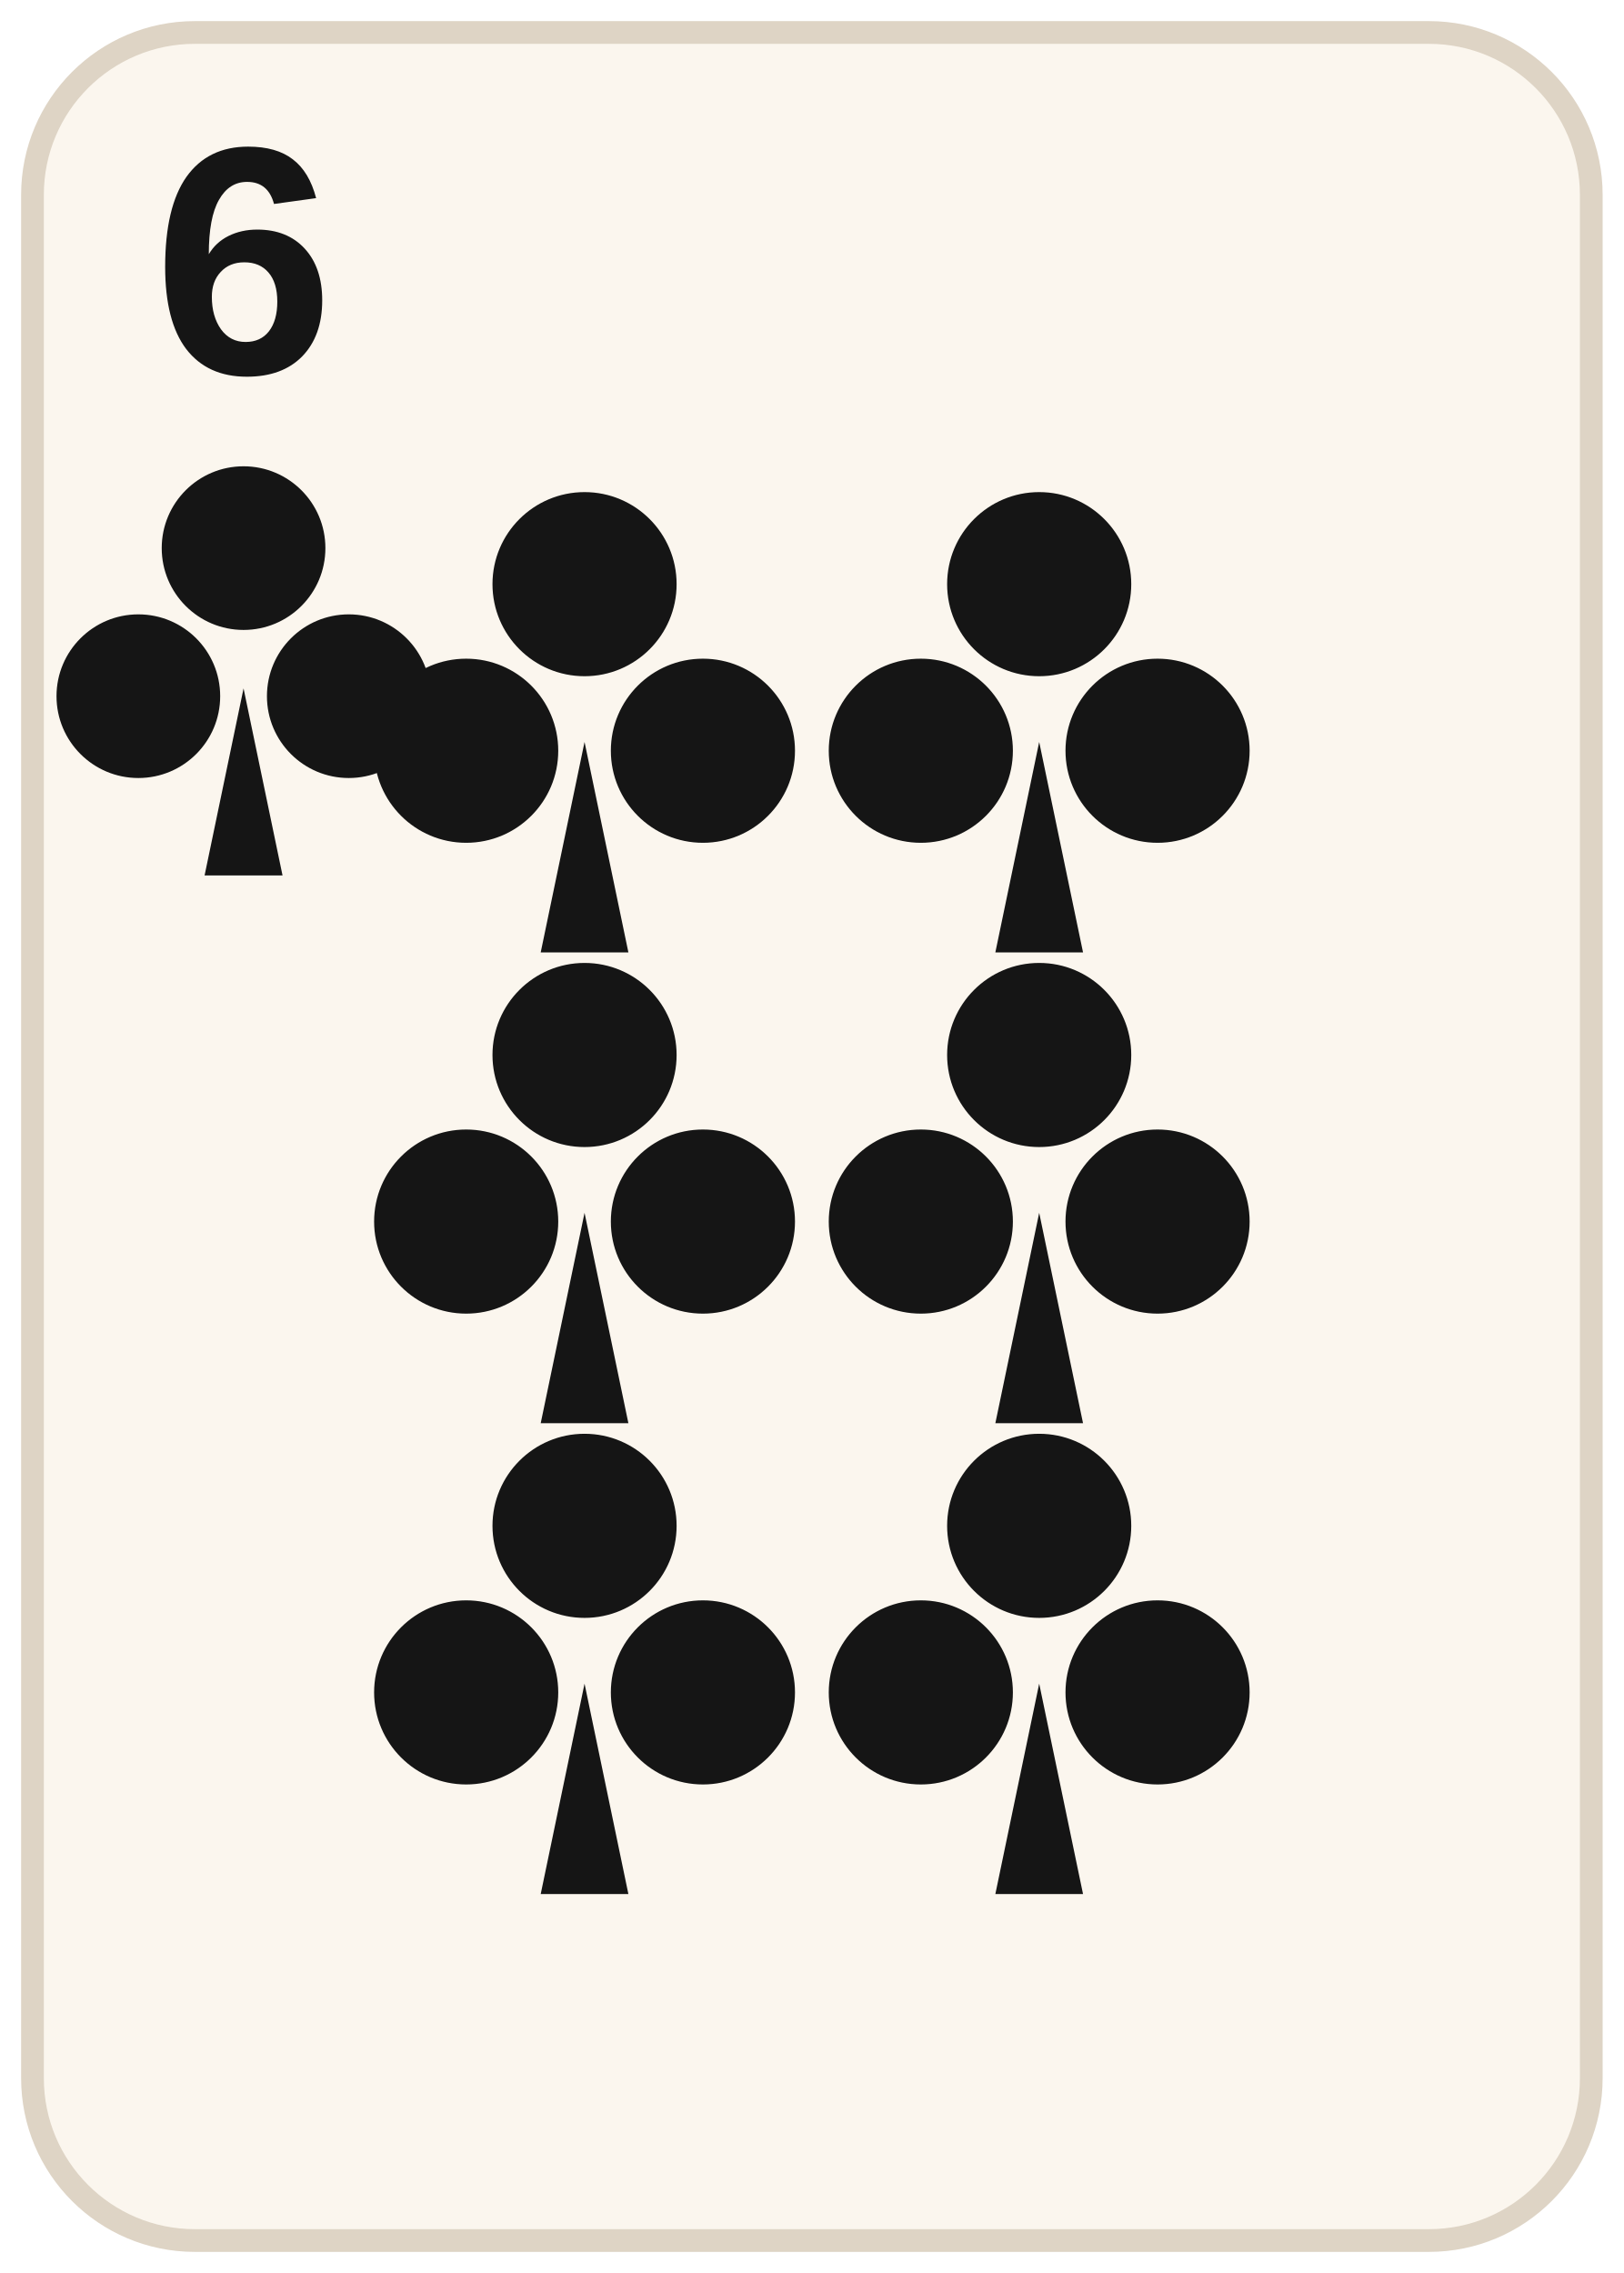
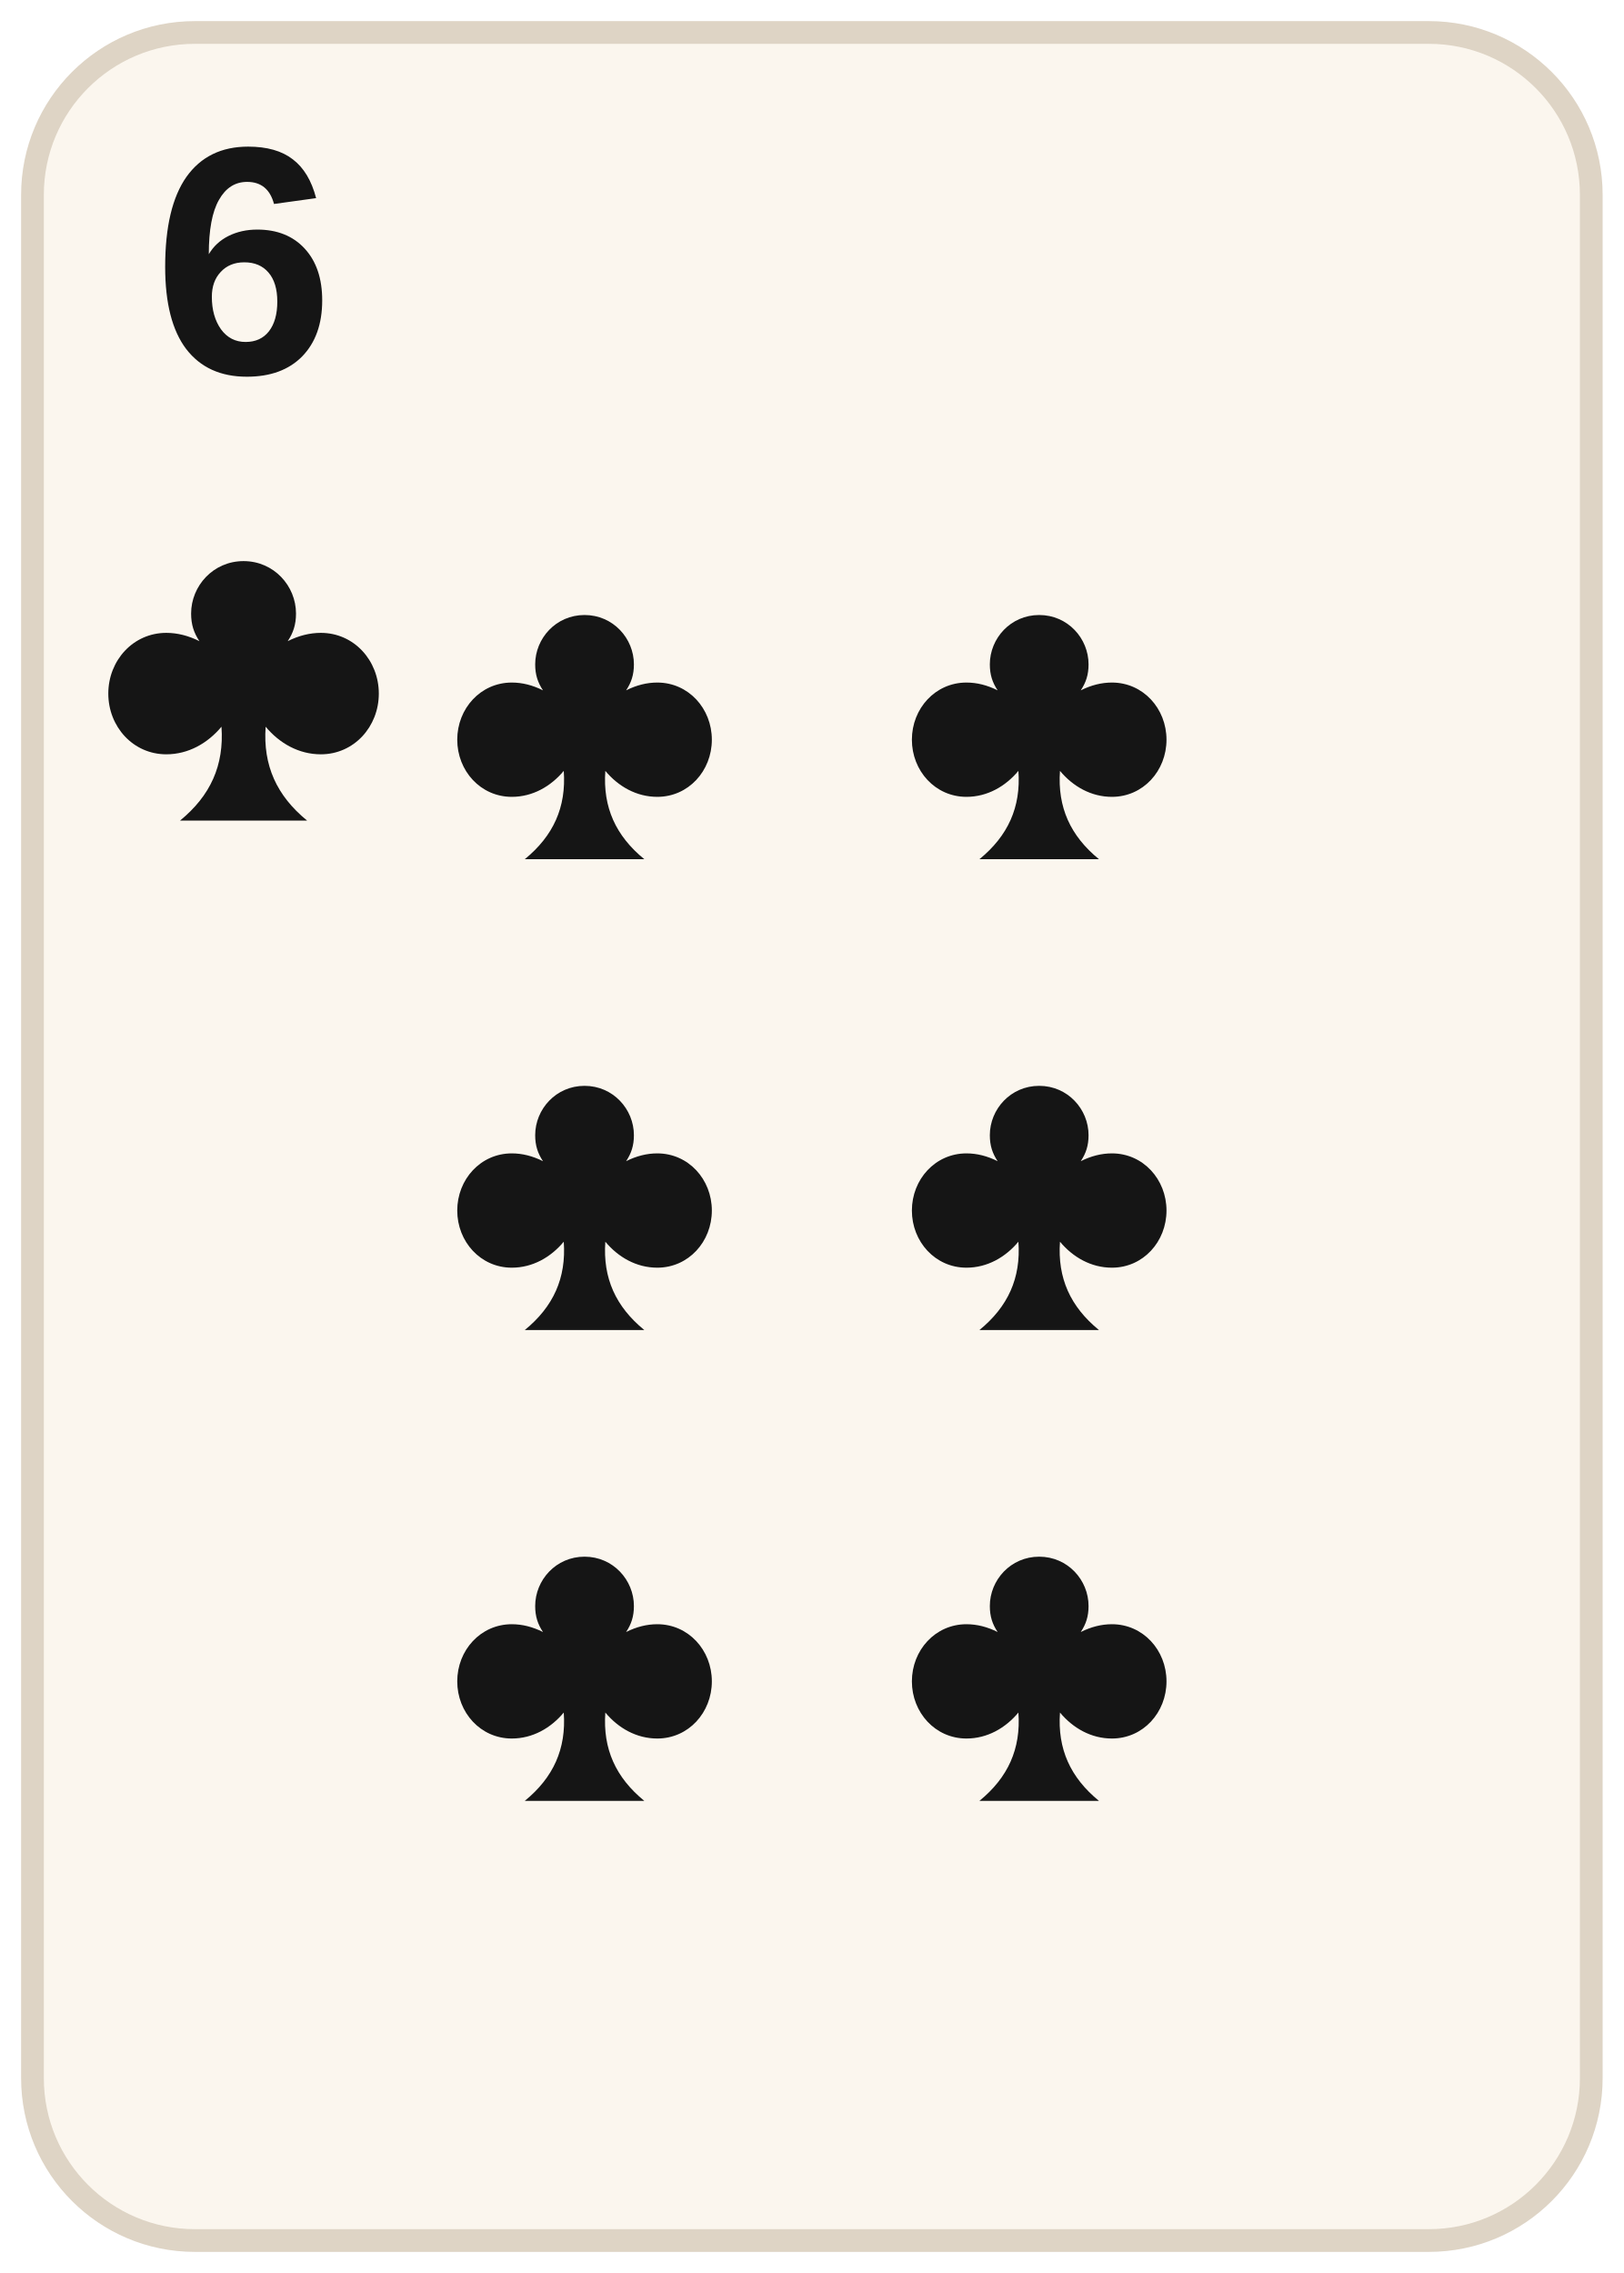
<svg xmlns="http://www.w3.org/2000/svg" viewBox="0 0 100 140" role="img" aria-label="6 of Clubs">
  <rect x="2" y="2" width="96" height="136" rx="10" fill="#fbf6ee" stroke="#ded4c5" stroke-width="1.4" />
  <g font-family="Haskoy,-apple-system,BlinkMacSystemFont,'Segoe UI',Arial,sans-serif">
    <text x="15" y="23" fill="#151515" font-size="20" font-weight="700" text-anchor="middle">6</text>
-     <g fill="#151515" transform="translate(15 40) scale(0.24)">
-       <path d="M-21-26a21 21 0 1 0 42 0 21 21 0 1 0-42 0ZM-48 12a21 21 0 1 0 42 0 21 21 0 1 0-42 0ZM6 12a21 21 0 1 0 42 0 21 21 0 1 0-42 0ZM0 10 10 58H-10Z" />
+     <g fill="#151515" transform="translate(15 40) scale(0.17)">
+       <path d="M0-32C-11-32-19-23-19-13c0 4 1 7 3 10-4-2-8-3-12-3-12 0-21 10-21 22s9 22 21 22c8 0 15-4 20-10 1 14-4 25-15 34h46C12 53 7 42 8 28c5 6 12 10 20 10 12 0 21-10 21-22S40-6 28-6c-4 0-8 1-12 3 2-3 3-6 3-10 0-10-8-19-19-19Z" />
    </g>
  </g>
  <g>
-     <g fill="#151515" transform="translate(36 43) scale(0.27)">
-       <path d="M-21-26a21 21 0 1 0 42 0 21 21 0 1 0-42 0ZM-48 12a21 21 0 1 0 42 0 21 21 0 1 0-42 0ZM6 12a21 21 0 1 0 42 0 21 21 0 1 0-42 0ZM0 10 10 58H-10Z" />
+     <g fill="#151515" transform="translate(36 43) scale(0.16)">
+       <path d="M0-32C-11-32-19-23-19-13c0 4 1 7 3 10-4-2-8-3-12-3-12 0-21 10-21 22s9 22 21 22c8 0 15-4 20-10 1 14-4 25-15 34h46C12 53 7 42 8 28c5 6 12 10 20 10 12 0 21-10 21-22S40-6 28-6c-4 0-8 1-12 3 2-3 3-6 3-10 0-10-8-19-19-19Z" />
    </g>
-     <g fill="#151515" transform="translate(64 43) scale(0.27)">
-       <path d="M-21-26a21 21 0 1 0 42 0 21 21 0 1 0-42 0ZM-48 12a21 21 0 1 0 42 0 21 21 0 1 0-42 0ZM6 12a21 21 0 1 0 42 0 21 21 0 1 0-42 0ZM0 10 10 58H-10Z" />
+     <g fill="#151515" transform="translate(64 43) scale(0.16)">
+       <path d="M0-32C-11-32-19-23-19-13c0 4 1 7 3 10-4-2-8-3-12-3-12 0-21 10-21 22s9 22 21 22c8 0 15-4 20-10 1 14-4 25-15 34h46C12 53 7 42 8 28c5 6 12 10 20 10 12 0 21-10 21-22S40-6 28-6c-4 0-8 1-12 3 2-3 3-6 3-10 0-10-8-19-19-19Z" />
    </g>
-     <g fill="#151515" transform="translate(36 72) scale(0.27)">
-       <path d="M-21-26a21 21 0 1 0 42 0 21 21 0 1 0-42 0ZM-48 12a21 21 0 1 0 42 0 21 21 0 1 0-42 0ZM6 12a21 21 0 1 0 42 0 21 21 0 1 0-42 0ZM0 10 10 58H-10Z" />
+     <g fill="#151515" transform="translate(36 72) scale(0.16)">
+       <path d="M0-32C-11-32-19-23-19-13c0 4 1 7 3 10-4-2-8-3-12-3-12 0-21 10-21 22s9 22 21 22c8 0 15-4 20-10 1 14-4 25-15 34h46C12 53 7 42 8 28c5 6 12 10 20 10 12 0 21-10 21-22S40-6 28-6c-4 0-8 1-12 3 2-3 3-6 3-10 0-10-8-19-19-19Z" />
    </g>
-     <g fill="#151515" transform="translate(64 72) scale(0.27)">
-       <path d="M-21-26a21 21 0 1 0 42 0 21 21 0 1 0-42 0ZM-48 12a21 21 0 1 0 42 0 21 21 0 1 0-42 0ZM6 12a21 21 0 1 0 42 0 21 21 0 1 0-42 0ZM0 10 10 58H-10Z" />
+     <g fill="#151515" transform="translate(64 72) scale(0.16)">
+       <path d="M0-32C-11-32-19-23-19-13c0 4 1 7 3 10-4-2-8-3-12-3-12 0-21 10-21 22s9 22 21 22c8 0 15-4 20-10 1 14-4 25-15 34h46C12 53 7 42 8 28c5 6 12 10 20 10 12 0 21-10 21-22S40-6 28-6c-4 0-8 1-12 3 2-3 3-6 3-10 0-10-8-19-19-19Z" />
    </g>
-     <g fill="#151515" transform="translate(36 101) scale(0.27)">
-       <path d="M-21-26a21 21 0 1 0 42 0 21 21 0 1 0-42 0ZM-48 12a21 21 0 1 0 42 0 21 21 0 1 0-42 0ZM6 12a21 21 0 1 0 42 0 21 21 0 1 0-42 0ZM0 10 10 58H-10Z" />
+     <g fill="#151515" transform="translate(36 101) scale(0.16)">
+       <path d="M0-32C-11-32-19-23-19-13c0 4 1 7 3 10-4-2-8-3-12-3-12 0-21 10-21 22s9 22 21 22c8 0 15-4 20-10 1 14-4 25-15 34h46C12 53 7 42 8 28c5 6 12 10 20 10 12 0 21-10 21-22S40-6 28-6c-4 0-8 1-12 3 2-3 3-6 3-10 0-10-8-19-19-19Z" />
    </g>
-     <g fill="#151515" transform="translate(64 101) scale(0.27)">
-       <path d="M-21-26a21 21 0 1 0 42 0 21 21 0 1 0-42 0ZM-48 12a21 21 0 1 0 42 0 21 21 0 1 0-42 0ZM6 12a21 21 0 1 0 42 0 21 21 0 1 0-42 0ZM0 10 10 58H-10Z" />
+     <g fill="#151515" transform="translate(64 101) scale(0.16)">
+       <path d="M0-32C-11-32-19-23-19-13c0 4 1 7 3 10-4-2-8-3-12-3-12 0-21 10-21 22s9 22 21 22c8 0 15-4 20-10 1 14-4 25-15 34h46C12 53 7 42 8 28c5 6 12 10 20 10 12 0 21-10 21-22S40-6 28-6c-4 0-8 1-12 3 2-3 3-6 3-10 0-10-8-19-19-19Z" />
    </g>
  </g>
</svg>
